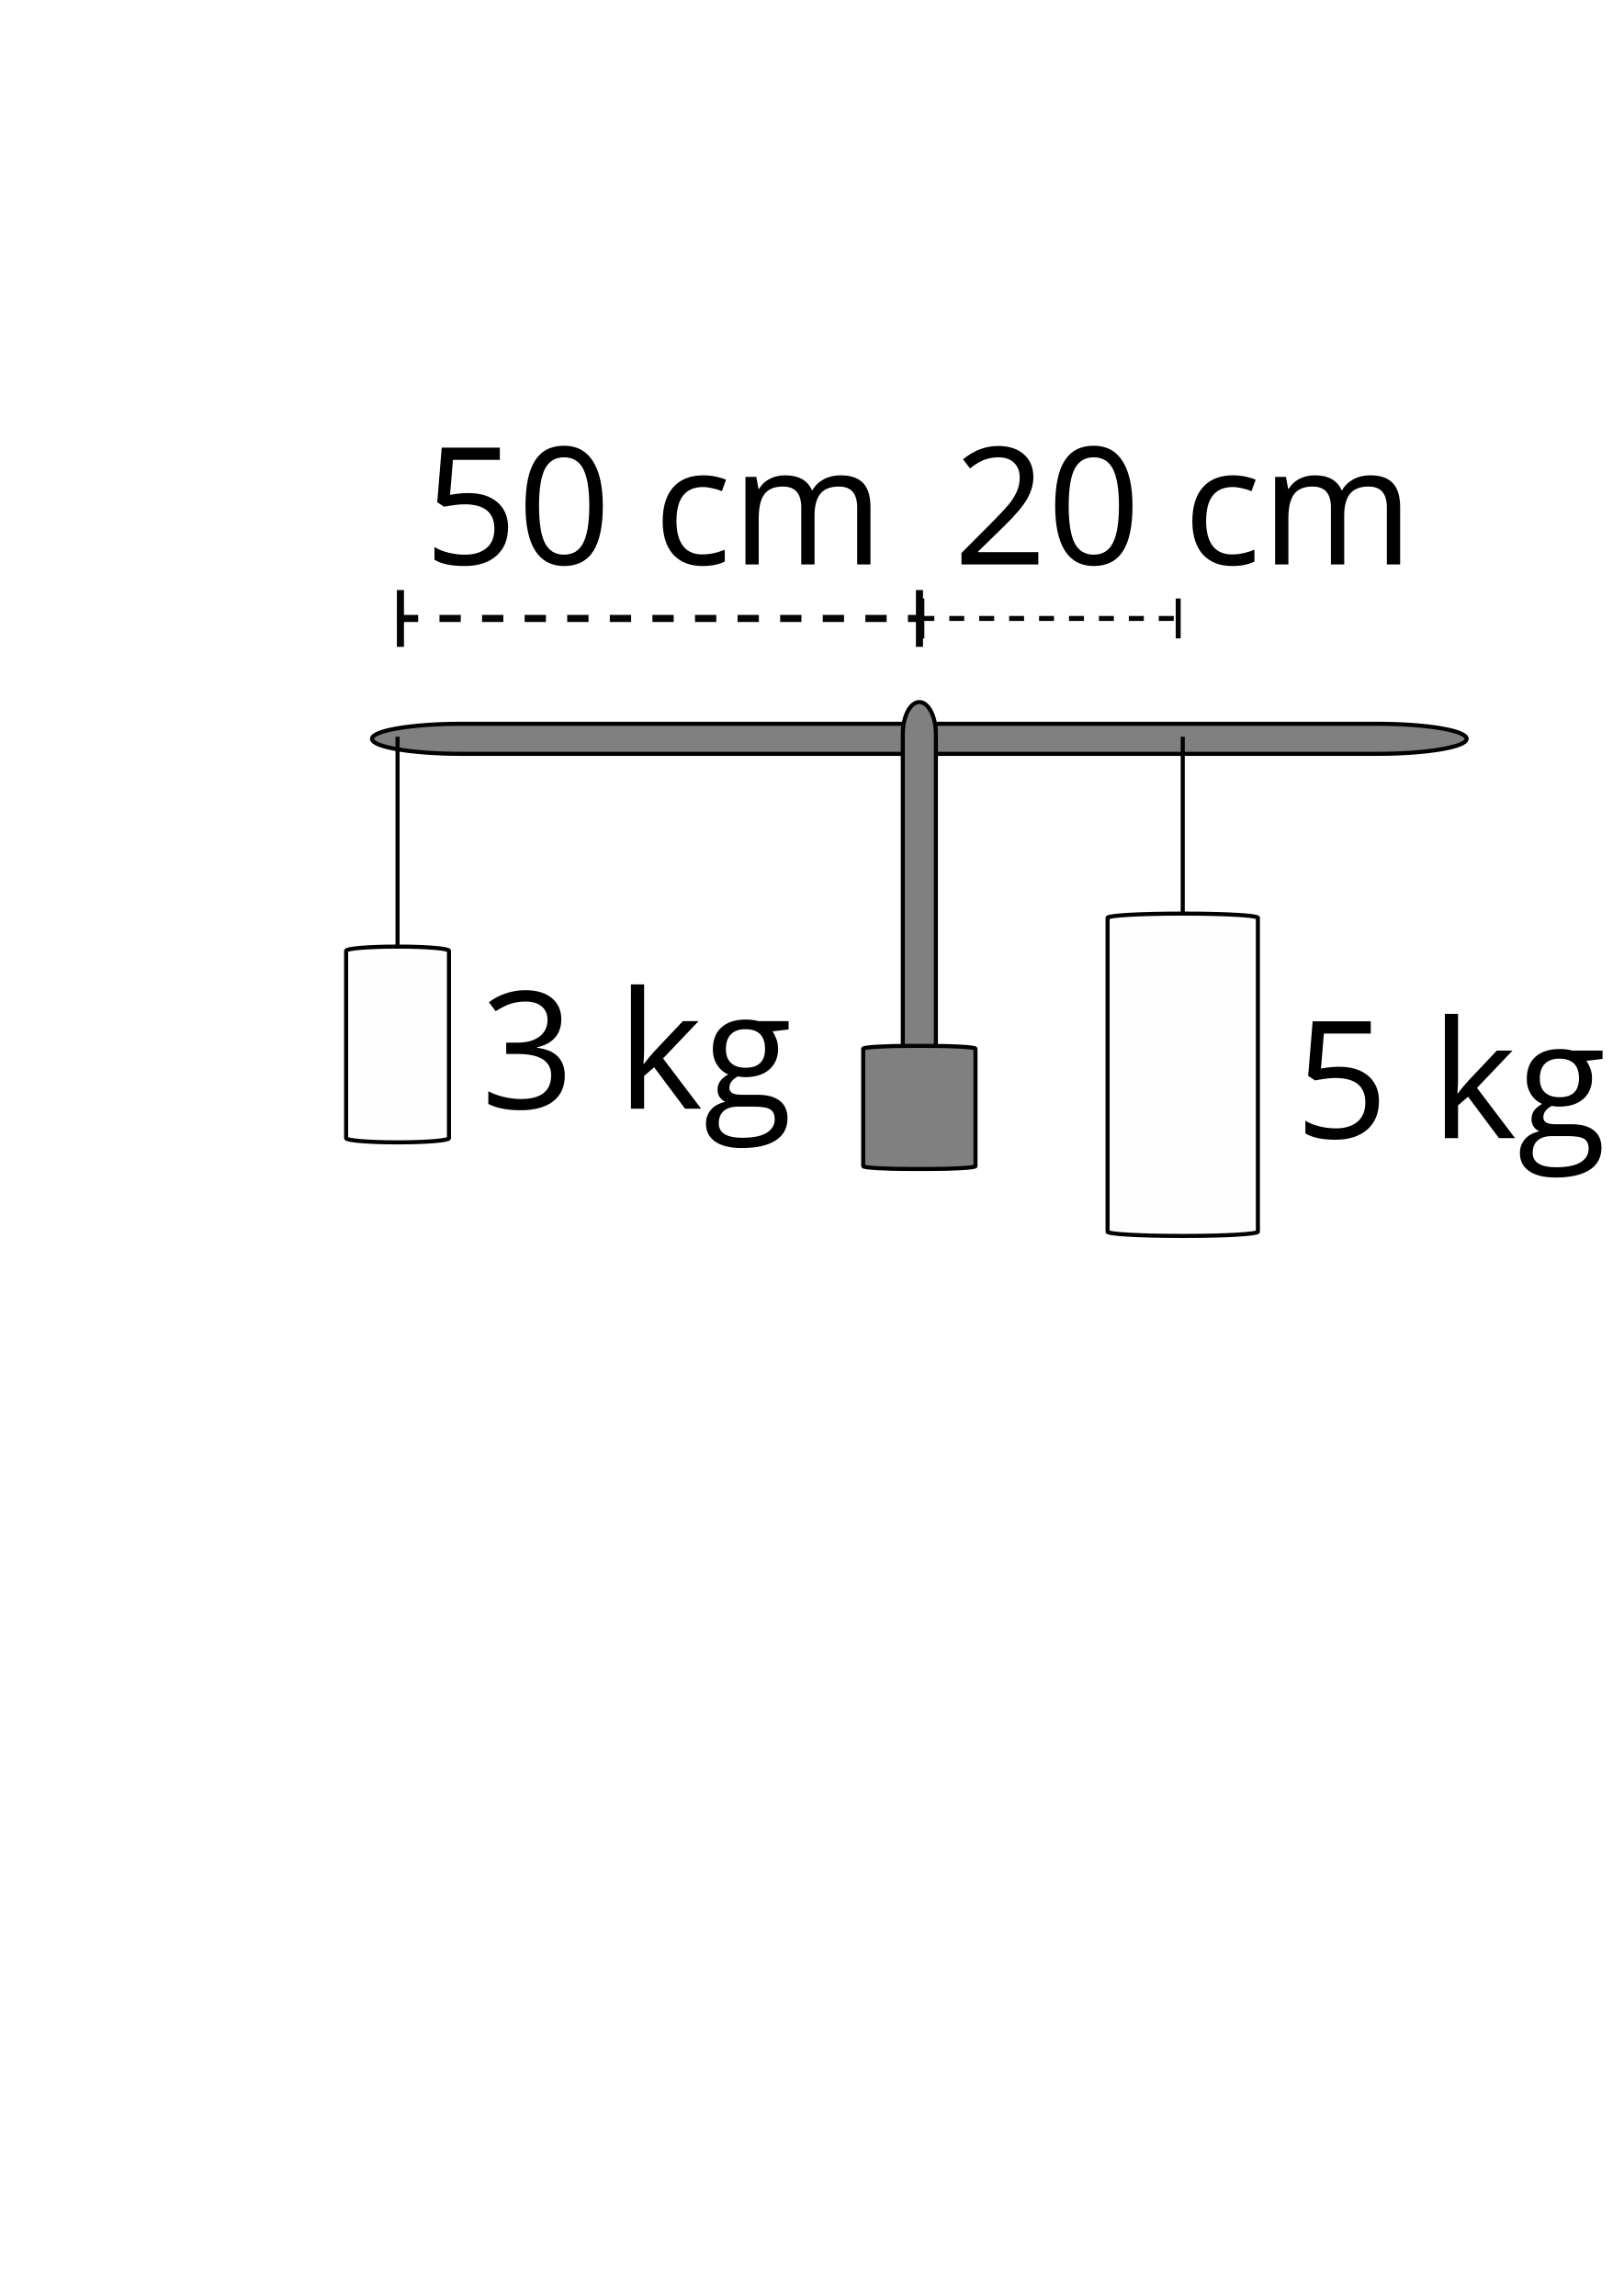
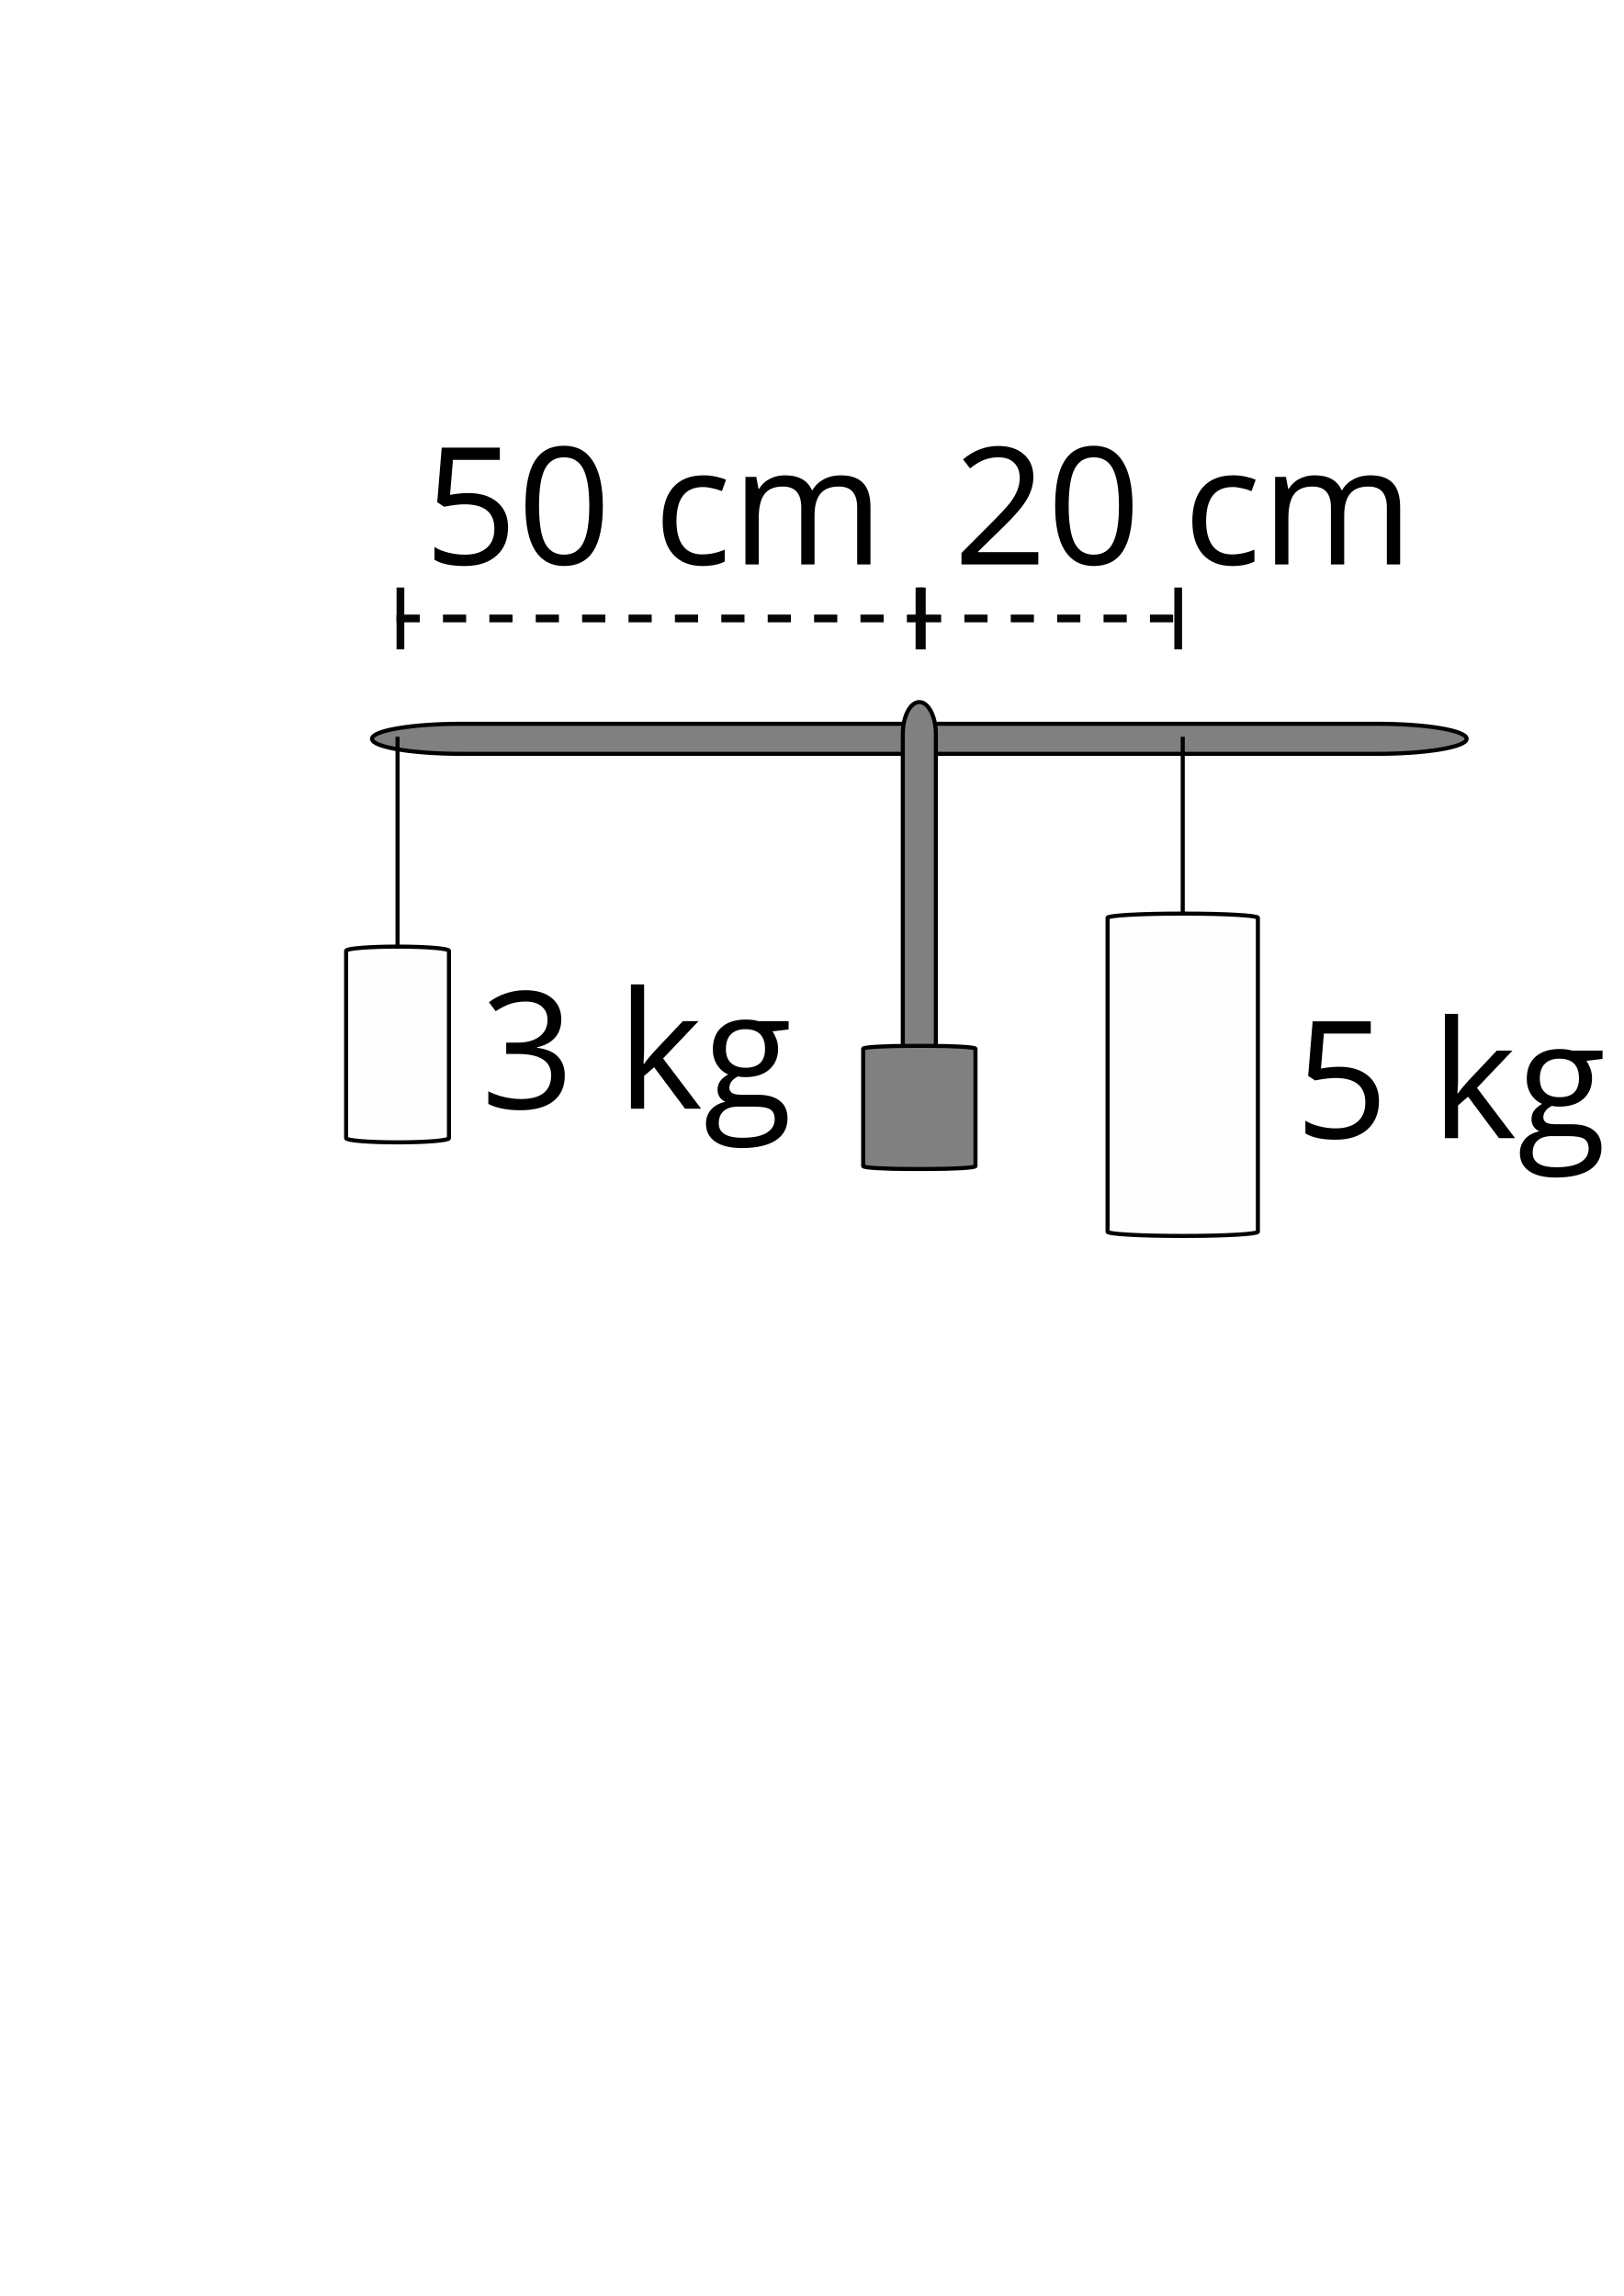
<svg xmlns="http://www.w3.org/2000/svg" width="210mm" height="297mm" viewBox="0 0 210 297" version="1.1" id="svg1">
  <defs id="defs1">
    <marker style="overflow:visible" id="Stop" refX="0" refY="0" orient="auto" markerWidth="1" markerHeight="1" viewBox="0 0 1 1" preserveAspectRatio="xMidYMid">
      <path style="fill:none;stroke:context-stroke;stroke-width:1" d="M 0,4 V -4" id="path23" />
    </marker>
    <marker style="overflow:visible" id="Stop-0" refX="0" refY="0" orient="auto" markerWidth="1" markerHeight="1" viewBox="0 0 1 1" preserveAspectRatio="xMidYMid">
      <path style="fill:none;stroke:context-stroke;stroke-width:1" d="M 0,4 V -4" id="path23-8" />
    </marker>
  </defs>
  <g id="layer1">
    <rect style="fill:#808080;fill-opacity:1;stroke:#000000;stroke-width:0.529;stroke-linecap:square;stroke-miterlimit:3.6;stroke-dasharray:none;stroke-opacity:1" id="rect1" width="141.57" height="3.889" x="48.116" y="93.624" ry="1.944" rx="11.608" />
    <rect style="fill:#808080;fill-opacity:1;stroke:#000000;stroke-width:0.529;stroke-linecap:square;stroke-miterlimit:3.6;stroke-dasharray:none;stroke-opacity:1" id="rect1-6" width="50.644" height="4.277" x="90.817" y="-121.04" ry="2.139" rx="4.153" transform="rotate(90)" />
    <rect style="fill:#808080;fill-opacity:1;stroke:#000000;stroke-width:0.529;stroke-linecap:square;stroke-miterlimit:3.6;stroke-dasharray:none;stroke-opacity:1" id="rect2" width="14.522" height="15.927" x="111.64" y="135.289" rx="6.186" ry="0.371" />
    <rect style="fill:#fefefe;fill-opacity:1;stroke:#000000;stroke-width:0.529;stroke-linecap:square;stroke-miterlimit:3.6;stroke-dasharray:none;stroke-opacity:1" id="rect3" width="19.441" height="41.695" x="143.247" y="118.179" rx="9.433" ry="0.543" />
    <rect style="fill:#fefefe;fill-opacity:1;stroke:#000000;stroke-width:0.529;stroke-linecap:square;stroke-miterlimit:3.6;stroke-dasharray:none;stroke-opacity:1" id="rect4" width="13.302" height="25.324" x="44.765" y="122.446" rx="9.433" ry="0.543" />
    <path style="fill:none;fill-opacity:1;stroke:#000000;stroke-width:0.529;stroke-linecap:square;stroke-miterlimit:3.6;stroke-dasharray:none;stroke-opacity:1" d="m 51.416,122.446 10e-7,-26.878" id="path4" />
    <path style="fill:none;fill-opacity:1;stroke:#000000;stroke-width:0.529;stroke-linecap:square;stroke-miterlimit:3.6;stroke-dasharray:none;stroke-opacity:1" d="M 152.968,118.179 V 95.568" id="path5" />
-     <path style="fill:#f8f8f8;fill-opacity:1;stroke:#050505;stroke-width:0.645;stroke-linecap:square;stroke-miterlimit:3.6;stroke-dasharray:1.29, 2.581;stroke-dashoffset:0;stroke-opacity:1;marker-start:url(#Stop);marker-end:url(#Stop)" d="m 119.225,80 h 33.157" id="path4-2" />
-     <path style="fill:#f8f8f8;fill-opacity:1;stroke:#050505;stroke-width:0.918;stroke-linecap:square;stroke-miterlimit:3.6;stroke-dasharray:1.836, 3.672;stroke-dashoffset:0;stroke-opacity:1;marker-start:url(#Stop-0);marker-end:url(#Stop-0)" d="M 51.789,80 H 118.918" id="path4-2-2" />
+     <path style="fill:#f8f8f8;fill-opacity:1;stroke:#050505;stroke-width:1;stroke-linecap:square;stroke-miterlimit:3.6;stroke-dasharray:2,4;stroke-dashoffset:0;stroke-opacity:1;marker-start:url(#Stop);marker-end:url(#Stop)" d="m 119.225,80 h 33.157" id="path4-2" />
+     <path style="fill:#f8f8f8;fill-opacity:1;stroke:#050505;stroke-width:1;stroke-linecap:square;stroke-miterlimit:3.6;stroke-dasharray:2,4;stroke-dashoffset:0;stroke-opacity:1;marker-start:url(#Stop-0);marker-end:url(#Stop-0)" d="M 51.789,80 H 118.918" id="path4-2-2" />
    <text xml:space="preserve" style="font-size:21.167px;font-family:'Open Sans';-inkscape-font-specification:'Open Sans';font-variant-caps:small-caps;fill:#000000;fill-opacity:1;stroke:#050505;stroke-width:1.058;stroke-linecap:square;stroke-miterlimit:3.6;stroke-dasharray:2.117, 4.233;stroke-dashoffset:0;stroke-opacity:1" x="54.816" y="73.015" id="text4">
      <tspan id="tspan4" style="fill:#000000;fill-opacity:1;stroke:none;stroke-width:1.058" x="54.816" y="73.015">50 cm</tspan>
    </text>
    <text xml:space="preserve" style="font-size:21.167px;font-family:'Open Sans';-inkscape-font-specification:'Open Sans';font-variant-caps:small-caps;fill:#000000;fill-opacity:1;stroke:#050505;stroke-width:1.058;stroke-linecap:square;stroke-miterlimit:3.6;stroke-dasharray:2.117, 4.233;stroke-dashoffset:0;stroke-opacity:1" x="123.322" y="73.015" id="text23">
      <tspan id="tspan23" style="fill:#000000;fill-opacity:1;stroke:none;stroke-width:1.058" x="123.322" y="73.015">20 cm</tspan>
    </text>
    <text xml:space="preserve" style="font-size:21.167px;font-family:'Open Sans';-inkscape-font-specification:'Open Sans';font-variant-caps:small-caps;fill:#000000;fill-opacity:1;stroke:#050505;stroke-width:1.058;stroke-linecap:square;stroke-miterlimit:3.6;stroke-dasharray:2.117, 4.233;stroke-dashoffset:0;stroke-opacity:1" x="167.456" y="147.224" id="text24">
      <tspan id="tspan24" style="fill:#000000;fill-opacity:1;stroke:none;stroke-width:1.058" x="167.456" y="147.224">5 kg</tspan>
    </text>
    <text xml:space="preserve" style="font-size:21.167px;font-family:'Open Sans';-inkscape-font-specification:'Open Sans';font-variant-caps:small-caps;fill:#000000;fill-opacity:1;stroke:#050505;stroke-width:1.058;stroke-linecap:square;stroke-miterlimit:3.6;stroke-dasharray:2.117, 4.233;stroke-dashoffset:0;stroke-opacity:1" x="62.186" y="143.415" id="text4-4">
      <tspan id="tspan4-3" style="fill:#000000;fill-opacity:1;stroke:none;stroke-width:1.058" x="62.186" y="143.415">3 kg</tspan>
    </text>
  </g>
</svg>
